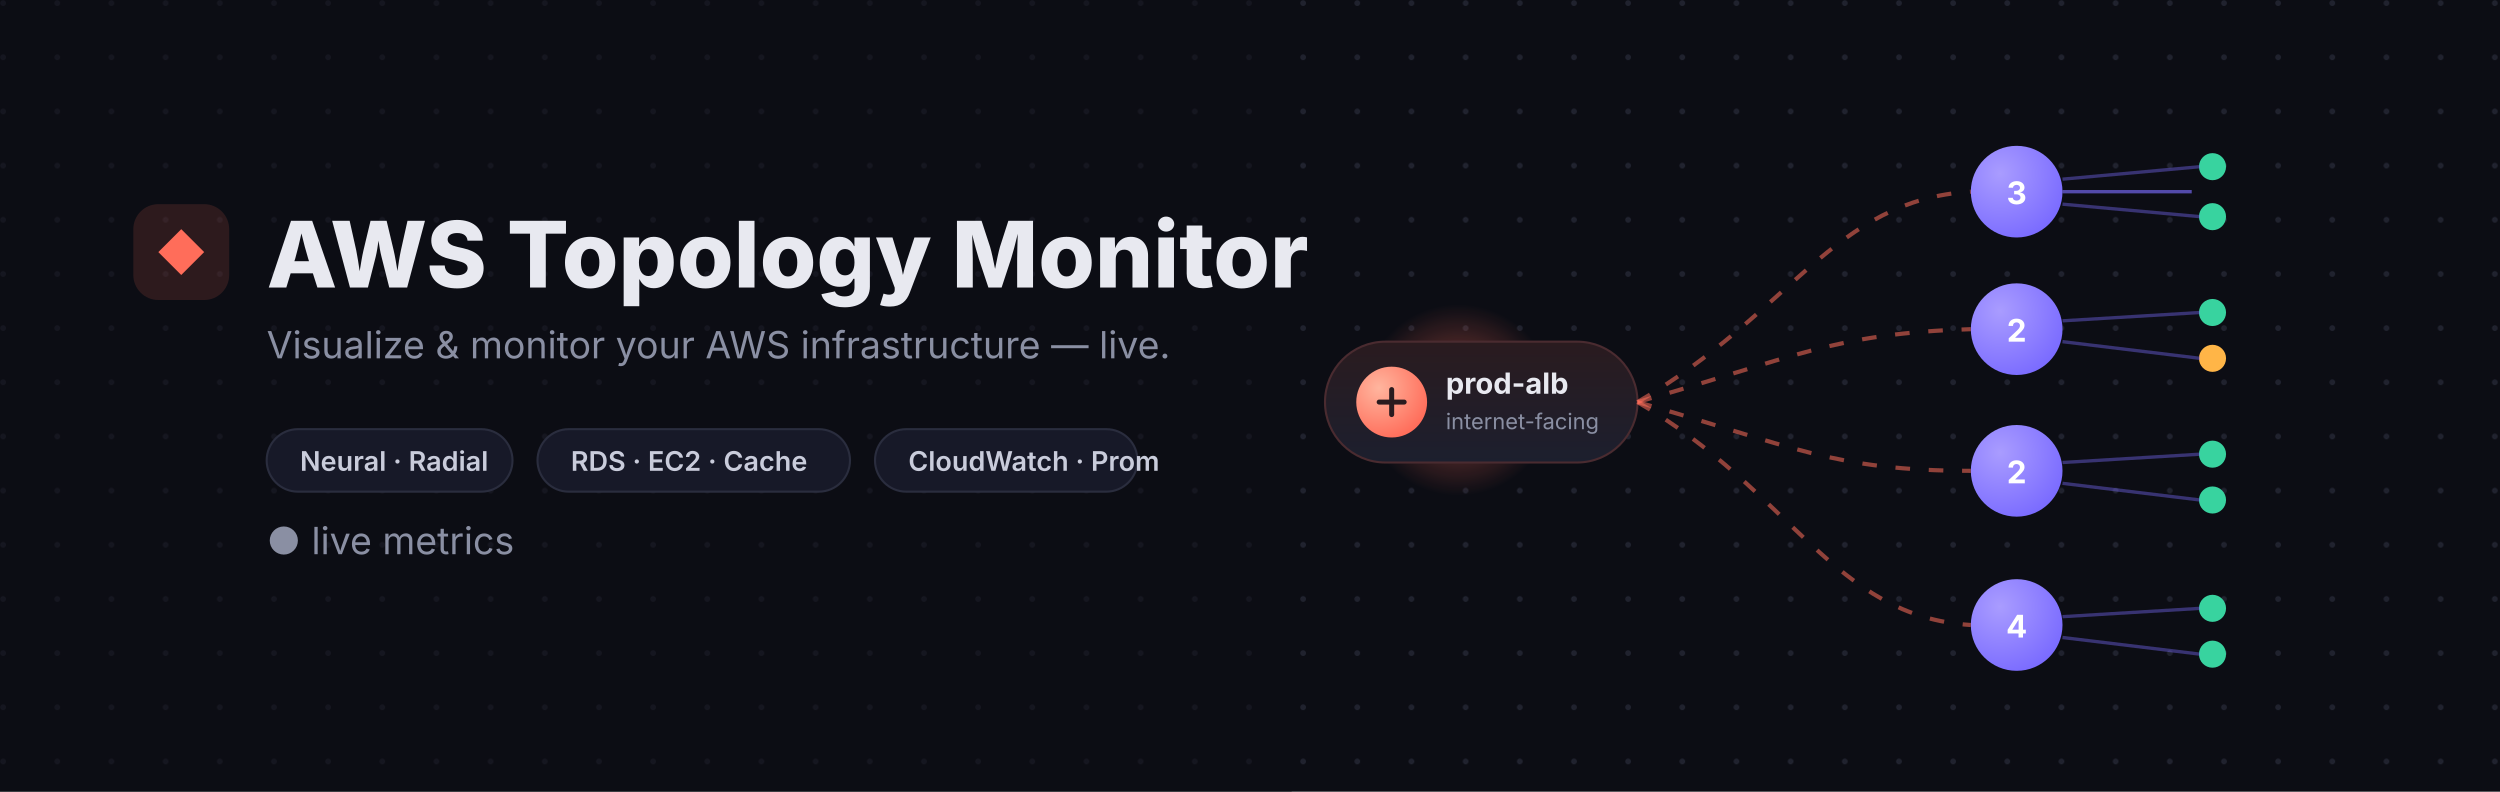
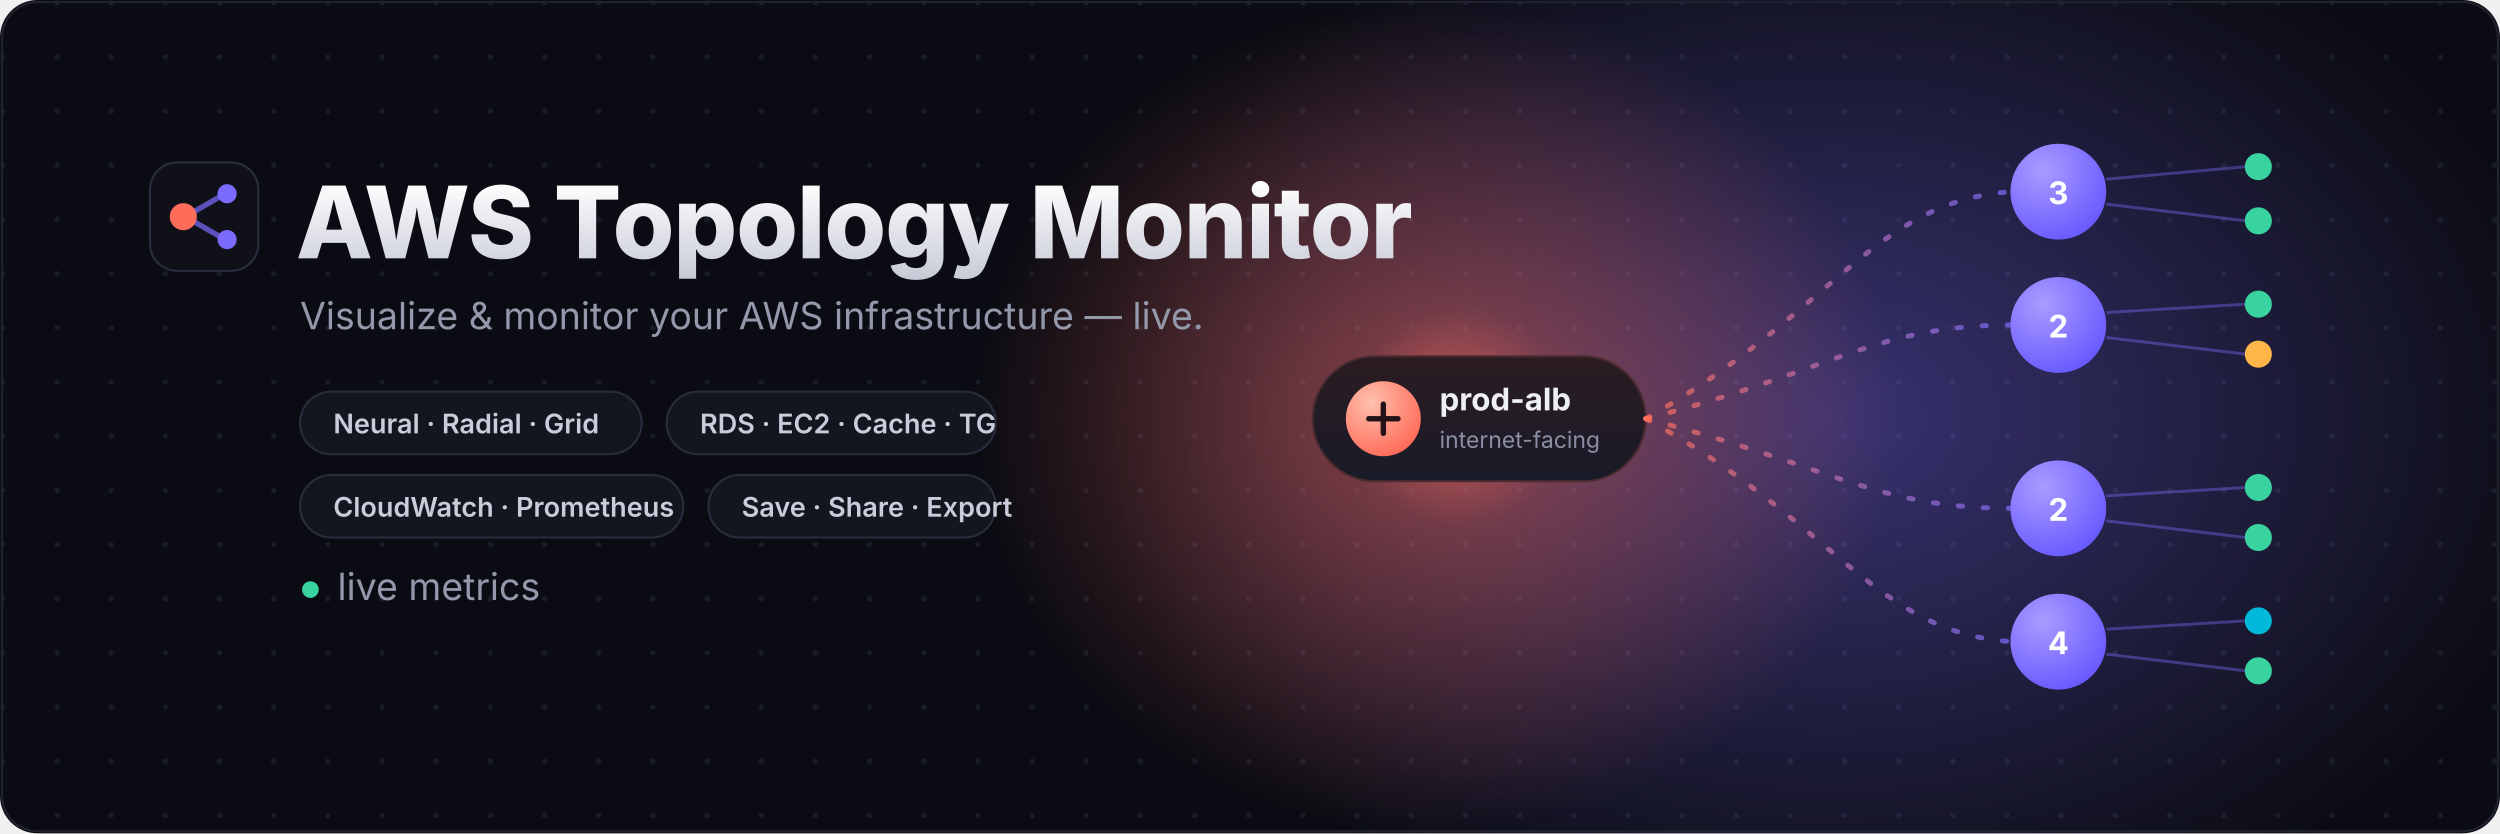
- <svg xmlns="http://www.w3.org/2000/svg" viewBox="0 0 1200 380" width="1200" height="380" font-family="Inter, -apple-system, Segoe UI, Roboto, sans-serif">
+ <svg xmlns="http://www.w3.org/2000/svg" viewBox="0 0 1200 400" width="1200" height="400" font-family="Inter, -apple-system, Segoe UI, Roboto, sans-serif">
  <defs>
-     <radialGradient id="elbGlow" cx="50%" cy="50%" r="50%">
-       <stop offset="0%" stop-color="#ff6d5a" stop-opacity="0.55" />
+     <linearGradient id="titleFill" x1="0" y1="0" x2="0" y2="1">
+       <stop offset="0%" stop-color="#ffffff" />
+       <stop offset="100%" stop-color="#c7c9d6" />
+     </linearGradient>
+     <linearGradient id="edge" x1="0" y1="0" x2="1" y2="0">
+       <stop offset="0%" stop-color="#ff6d5a" />
+       <stop offset="100%" stop-color="#7b6cff" />
+     </linearGradient>
+     <linearGradient id="elbPill" x1="0" y1="0" x2="0" y2="1">
+       <stop offset="0%" stop-color="#2b1c22" />
+       <stop offset="100%" stop-color="#191b28" />
+     </linearGradient>
+     <radialGradient id="tg" cx="34%" cy="28%" r="75%">
+       <stop offset="0%" stop-color="#a99cff" />
+       <stop offset="100%" stop-color="#6a5bff" />
+     </radialGradient>
+     <radialGradient id="elbDot" cx="34%" cy="28%" r="75%">
+       <stop offset="0%" stop-color="#ffc0ad" />
+       <stop offset="100%" stop-color="#ff6d5a" />
+     </radialGradient>
+     <radialGradient id="glowCoral" cx="50%" cy="50%" r="50%">
+       <stop offset="0%" stop-color="#ff6d5a" stop-opacity="0.5" />
      <stop offset="100%" stop-color="#ff6d5a" stop-opacity="0" />
    </radialGradient>
-     <linearGradient id="elbPill" x1="0" y1="0" x2="0" y2="1">
-       <stop offset="0%" stop-color="#2a1b1f" />
-       <stop offset="100%" stop-color="#1c1f2e" />
-     </linearGradient>
-     <radialGradient id="tg" cx="32%" cy="30%" r="75%">
-       <stop offset="0%" stop-color="#a99cff" />
-       <stop offset="100%" stop-color="#7b6cff" />
-     </radialGradient>
-     <radialGradient id="elbDot" cx="32%" cy="30%" r="75%">
-       <stop offset="0%" stop-color="#ffb59e" />
-       <stop offset="100%" stop-color="#ff6d5a" />
+     <radialGradient id="glowPurple" cx="50%" cy="50%" r="50%">
+       <stop offset="0%" stop-color="#7b6cff" stop-opacity="0.4" />
+       <stop offset="100%" stop-color="#7b6cff" stop-opacity="0" />
    </radialGradient>
    <pattern id="dots" width="26" height="26" patternUnits="userSpaceOnUse">
-       <circle cx="1.5" cy="1.5" r="1.4" fill="#20222e" />
+       <circle cx="1.4" cy="1.4" r="1.3" fill="#191b26" />
    </pattern>
    <style>
-       .edge { fill:none; stroke:#ff6d5a; stroke-width:2; opacity:.55; stroke-dasharray:7 9; animation: flow 1.1s linear infinite; }
-       .slink { fill:none; stroke:#7b6cff; stroke-width:1.6; opacity:.4; }
-       @keyframes flow { to { stroke-dashoffset:-32; } }
+       .edge { fill:none; stroke:url(#edge); stroke-width:2.4; opacity:.7; stroke-dasharray:2 10; stroke-linecap:round; animation: flow 1.3s linear infinite; }
+       @keyframes flow { to { stroke-dashoffset:-24; } }
      .tg { animation: pulse 3s ease-in-out infinite; transform-box: fill-box; transform-origin: center; }
-       @keyframes pulse { 0%,100%{ opacity:.9 } 50%{ opacity:1; } }
-       .glow { animation: breathe 3.4s ease-in-out infinite; transform-box: fill-box; transform-origin: center; }
-       @keyframes breathe { 0%,100%{ opacity:.45; transform:scale(1) } 50%{ opacity:.7; transform:scale(1.12) } }
-       .srv { animation: blink 2.4s ease-in-out infinite; }
-       @keyframes blink { 0%,100%{ opacity:1 } 50%{ opacity:.35 } }
-       .spark { stroke-dasharray: 260; stroke-dashoffset: 260; animation: draw 3s ease-in-out infinite; }
-       @keyframes draw { 0%{ stroke-dashoffset:260 } 60%,100%{ stroke-dashoffset:0 } }
-       .title { fill:#e8e9f0; font-size:44px; font-weight:800; }
-       .sub { fill:#8a8fa3; font-size:18px; }
-       .chip { fill:#171928; stroke:#2a2d3e; }
+       @keyframes pulse { 0%,100%{ opacity:.92 } 50%{ opacity:1 } }
+       .glow { animation: breathe 3.6s ease-in-out infinite; transform-box: fill-box; transform-origin: center; }
+       @keyframes breathe { 0%,100%{ opacity:.5; transform:scale(1) } 50%{ opacity:.75; transform:scale(1.1) } }
+       .srv { animation: blink 2.6s ease-in-out infinite; }
+       @keyframes blink { 0%,100%{ opacity:1 } 50%{ opacity:.4 } }
+       .spark { stroke-dasharray: 240; stroke-dashoffset: 240; animation: draw 3.2s ease-in-out infinite; }
+       @keyframes draw { 0%{ stroke-dashoffset:240 } 55%,100%{ stroke-dashoffset:0 } }
+       .title { fill:url(#titleFill); font-size:48px; font-weight:800; letter-spacing:-0.5px; }
+       .sub { fill:#9498ab; font-size:18px; }
+       .chip { fill:#14161f; stroke:#292c3d; }
      .chipt { fill:#c9ccdb; font-size:13px; font-weight:600; }
-       .mark { fill:#ff6d5a; }
    </style>
  </defs>
-   <rect width="1200" height="380" fill="#0c0d14" />
-   <rect width="1200" height="380" fill="url(#dots)" />
-   <rect width="620" height="380" fill="#0c0d14" opacity="0.55" />
-   <g transform="translate(64,132)">
-     <g transform="translate(0,-34)">
-       <rect x="0" y="0" width="46" height="46" rx="12" fill="rgba(255,109,90,0.14)" />
-       <path d="M23 12 L34 23 L23 34 L12 23 Z" class="mark" />
+   <rect width="1200" height="400" rx="18" fill="#0b0c13" />
+   <rect width="1200" height="400" rx="18" fill="url(#dots)" />
+   <ellipse cx="880" cy="200" rx="360" ry="260" fill="url(#glowPurple)" />
+   <ellipse cx="690" cy="200" rx="220" ry="200" fill="url(#glowCoral)" />
+   <rect x="1" y="1" width="1198" height="398" rx="17" fill="none" stroke="#20222e" />
+   <g transform="translate(72,120)">
+     <g transform="translate(0,-42)">
+       <rect x="0" y="0" width="52" height="52" rx="13" fill="#101019" stroke="#2a2d3e" />
+       <path d="M17 26 L36 15 M17 26 L36 37" stroke="#7b6cff" stroke-width="2.6" stroke-linecap="round" opacity="0.7" />
+       <circle cx="16" cy="26" r="6.5" fill="#ff6d5a" />
+       <circle cx="37" cy="15" r="4.6" fill="#7b6cff" />
+       <circle cx="37" cy="37" r="4.6" fill="#7b6cff" />
    </g>
-     <text class="title" x="64" y="6">AWS Topology Monitor</text>
-     <text class="sub" x="64" y="40">Visualize &amp; monitor your AWS infrastructure — live.</text>
-     <g transform="translate(64,74)">
+     <text class="title" x="70" y="4">AWS Topology Monitor</text>
+     <text class="sub" x="72" y="38">Visualize &amp; monitor your AWS infrastructure — live.</text>
+     <g transform="translate(72,68)">
      <g>
-         <rect class="chip" x="0" y="0" width="118" height="30" rx="15" />
-         <text class="chipt" x="16" y="20">Neural · Radial</text>
+         <rect class="chip" x="0" y="0" width="164" height="30" rx="15" />
+         <text class="chipt" x="16" y="20">Neural · Radial · Grid</text>
      </g>
-       <g transform="translate(130,0)">
-         <rect class="chip" x="0" y="0" width="150" height="30" rx="15" />
-         <text class="chipt" x="16" y="20">RDS · EC2 · Cache</text>
-       </g>
-       <g transform="translate(292,0)">
-         <rect class="chip" x="0" y="0" width="126" height="30" rx="15" />
-         <text class="chipt" x="16" y="20">CloudWatch · Prom</text>
+       <g transform="translate(176,0)">
+         <rect class="chip" x="0" y="0" width="158" height="30" rx="15" />
+         <text class="chipt" x="16" y="20">RDS · EC2 · Cache · TG</text>
      </g>
    </g>
-     <g transform="translate(64,128)">
-       <text class="sub" x="0" y="6" font-size="12" fill="#38d39f">● live metrics</text>
-       <path class="spark" d="M96 4 L118 -8 L140 2 L162 -12 L184 -2 L206 -16 L228 -6 L250 -14" fill="none" stroke="#38d39f" stroke-width="2.4" stroke-linecap="round" stroke-linejoin="round" />
+     <g transform="translate(72,108)">
+       <g>
+         <rect class="chip" x="0" y="0" width="184" height="30" rx="15" />
+         <text class="chipt" x="16" y="20">CloudWatch · Prometheus</text>
+       </g>
+       <g transform="translate(196,0)">
+         <rect class="chip" x="0" y="0" width="138" height="30" rx="15" />
+         <text class="chipt" x="16" y="20">Save · Share · Export</text>
+       </g>
+     </g>
+     <g transform="translate(72,162)">
+       <circle cx="5" cy="1" r="4" fill="#38d39f" />
+       <text class="sub" x="18" y="6" font-size="12.5" fill="#38d39f">live metrics</text>
+       <path class="spark" d="M108 4 L130 -9 L152 3 L174 -13 L196 -3 L218 -17 L240 -6 L262 -15 L284 -8" fill="none" stroke="#38d39f" stroke-width="2.6" stroke-linecap="round" stroke-linejoin="round" />
    </g>
  </g>
-   <g transform="translate(0,0)">
-     <circle class="glow" cx="700" cy="192" r="46" fill="url(#elbGlow)" />
+   <g>
+     <circle class="glow" cx="700" cy="200" r="52" fill="url(#glowCoral)" />
    <g>
-       <rect x="636" y="164" width="150" height="58" rx="29" fill="url(#elbPill)" stroke="#4a2b30" />
-       <circle cx="668" cy="193" r="17" fill="url(#elbDot)" />
-       <path d="M662 193 h12 M668 187 v12" stroke="#2a1b1f" stroke-width="2.4" stroke-linecap="round" />
-       <text x="694" y="189" fill="#e8e9f0" font-size="14" font-weight="700">prod-alb</text>
-       <text x="694" y="206" fill="#8a8fa3" font-size="10.5">internet-facing</text>
+       <rect x="630" y="171" width="160" height="60" rx="30" fill="url(#elbPill)" stroke="#4d2c31" />
+       <circle cx="664" cy="201" r="18" fill="url(#elbDot)" />
+       <path d="M657 201 h14 M664 194 v14" stroke="#241318" stroke-width="2.6" stroke-linecap="round" />
+       <text x="691" y="197" fill="#eef0f6" font-size="15" font-weight="700">prod-alb</text>
+       <text x="691" y="215" fill="#8a8fa3" font-size="11">internet-facing</text>
    </g>
-     <path class="edge" d="M786 193 C860 150, 880 96, 946 92" style="animation-delay:0s" />
-     <path class="edge" d="M786 193 C860 172, 880 160, 946 158" style="animation-delay:.15s" />
-     <path class="edge" d="M786 193 C860 214, 880 226, 946 226" style="animation-delay:.3s" />
-     <path class="edge" d="M786 193 C860 236, 880 296, 946 300" style="animation-delay:.45s" />
+     <path class="edge" d="M790 201 C880 150, 900 96, 966 92" style="animation-delay:0s" />
+     <path class="edge" d="M790 201 C880 178, 900 156, 966 156" style="animation-delay:.16s" />
+     <path class="edge" d="M790 201 C880 224, 900 244, 966 244" style="animation-delay:.32s" />
+     <path class="edge" d="M790 201 C880 250, 900 304, 966 308" style="animation-delay:.48s" />
    <g>
-       <circle class="tg" cx="968" cy="92" r="22" fill="url(#tg)" />
-       <text x="968" y="98" text-anchor="middle" fill="#fff" font-size="15" font-weight="700">3</text>
-       <path class="slink" d="M990 92 H1052" />
-       <path class="slink" d="M990 92 H1052" />
-       <circle class="srv" cx="1062" cy="80" r="6.5" fill="#38d39f" style="animation-delay:.1s" />
-       <circle class="srv" cx="1062" cy="104" r="6.5" fill="#38d39f" style="animation-delay:.6s" />
-       <line class="slink" x1="990" y1="86" x2="1056" y2="80" />
-       <line class="slink" x1="990" y1="98" x2="1056" y2="104" />
-       <circle class="tg" cx="968" cy="158" r="22" fill="url(#tg)" style="animation-delay:.4s" />
-       <text x="968" y="164" text-anchor="middle" fill="#fff" font-size="15" font-weight="700">2</text>
-       <circle class="srv" cx="1062" cy="150" r="6.5" fill="#38d39f" style="animation-delay:.3s" />
-       <circle class="srv" cx="1062" cy="172" r="6.5" fill="#ffb547" style="animation-delay:.9s" />
-       <line class="slink" x1="990" y1="154" x2="1056" y2="150" />
-       <line class="slink" x1="990" y1="164" x2="1056" y2="172" />
-       <circle class="tg" cx="968" cy="226" r="22" fill="url(#tg)" style="animation-delay:.8s" />
-       <text x="968" y="232" text-anchor="middle" fill="#fff" font-size="15" font-weight="700">2</text>
-       <circle class="srv" cx="1062" cy="218" r="6.5" fill="#38d39f" style="animation-delay:.5s" />
-       <circle class="srv" cx="1062" cy="240" r="6.5" fill="#38d39f" style="animation-delay:1.1s" />
-       <line class="slink" x1="990" y1="222" x2="1056" y2="218" />
-       <line class="slink" x1="990" y1="232" x2="1056" y2="240" />
-       <circle class="tg" cx="968" cy="300" r="22" fill="url(#tg)" style="animation-delay:1.2s" />
-       <text x="968" y="306" text-anchor="middle" fill="#fff" font-size="15" font-weight="700">4</text>
-       <circle class="srv" cx="1062" cy="292" r="6.5" fill="#38d39f" style="animation-delay:.2s" />
-       <circle class="srv" cx="1062" cy="314" r="6.5" fill="#38d39f" style="animation-delay:.8s" />
-       <line class="slink" x1="990" y1="296" x2="1056" y2="292" />
-       <line class="slink" x1="990" y1="306" x2="1056" y2="314" />
+       <circle class="tg" cx="988" cy="92" r="23" fill="url(#tg)" />
+       <text x="988" y="98" text-anchor="middle" fill="#fff" font-size="15" font-weight="700">3</text>
+       <line x1="1011" y1="86" x2="1078" y2="80" stroke="#7b6cff" stroke-width="1.4" opacity=".4" />
+       <line x1="1011" y1="98" x2="1078" y2="106" stroke="#7b6cff" stroke-width="1.4" opacity=".4" />
+       <circle class="srv" cx="1084" cy="80" r="6.5" fill="#38d39f" style="animation-delay:.1s" />
+       <circle class="srv" cx="1084" cy="106" r="6.5" fill="#38d39f" style="animation-delay:.6s" />
+     </g>
+     <g>
+       <circle class="tg" cx="988" cy="156" r="23" fill="url(#tg)" style="animation-delay:.4s" />
+       <text x="988" y="162" text-anchor="middle" fill="#fff" font-size="15" font-weight="700">2</text>
+       <line x1="1011" y1="150" x2="1078" y2="146" stroke="#7b6cff" stroke-width="1.4" opacity=".4" />
+       <line x1="1011" y1="162" x2="1078" y2="170" stroke="#7b6cff" stroke-width="1.4" opacity=".4" />
+       <circle class="srv" cx="1084" cy="146" r="6.5" fill="#38d39f" style="animation-delay:.3s" />
+       <circle class="srv" cx="1084" cy="170" r="6.5" fill="#ffb547" style="animation-delay:.9s" />
+     </g>
+     <g>
+       <circle class="tg" cx="988" cy="244" r="23" fill="url(#tg)" style="animation-delay:.8s" />
+       <text x="988" y="250" text-anchor="middle" fill="#fff" font-size="15" font-weight="700">2</text>
+       <line x1="1011" y1="238" x2="1078" y2="234" stroke="#7b6cff" stroke-width="1.4" opacity=".4" />
+       <line x1="1011" y1="250" x2="1078" y2="258" stroke="#7b6cff" stroke-width="1.4" opacity=".4" />
+       <circle class="srv" cx="1084" cy="234" r="6.5" fill="#38d39f" style="animation-delay:.5s" />
+       <circle class="srv" cx="1084" cy="258" r="6.5" fill="#38d39f" style="animation-delay:1.1s" />
+     </g>
+     <g>
+       <circle class="tg" cx="988" cy="308" r="23" fill="url(#tg)" style="animation-delay:1.2s" />
+       <text x="988" y="314" text-anchor="middle" fill="#fff" font-size="15" font-weight="700">4</text>
+       <line x1="1011" y1="302" x2="1078" y2="298" stroke="#7b6cff" stroke-width="1.4" opacity=".4" />
+       <line x1="1011" y1="314" x2="1078" y2="322" stroke="#7b6cff" stroke-width="1.4" opacity=".4" />
+       <circle class="srv" cx="1084" cy="298" r="6.5" fill="#00b8d9" style="animation-delay:.2s" />
+       <circle class="srv" cx="1084" cy="322" r="6.5" fill="#38d39f" style="animation-delay:.8s" />
    </g>
  </g>
</svg>
